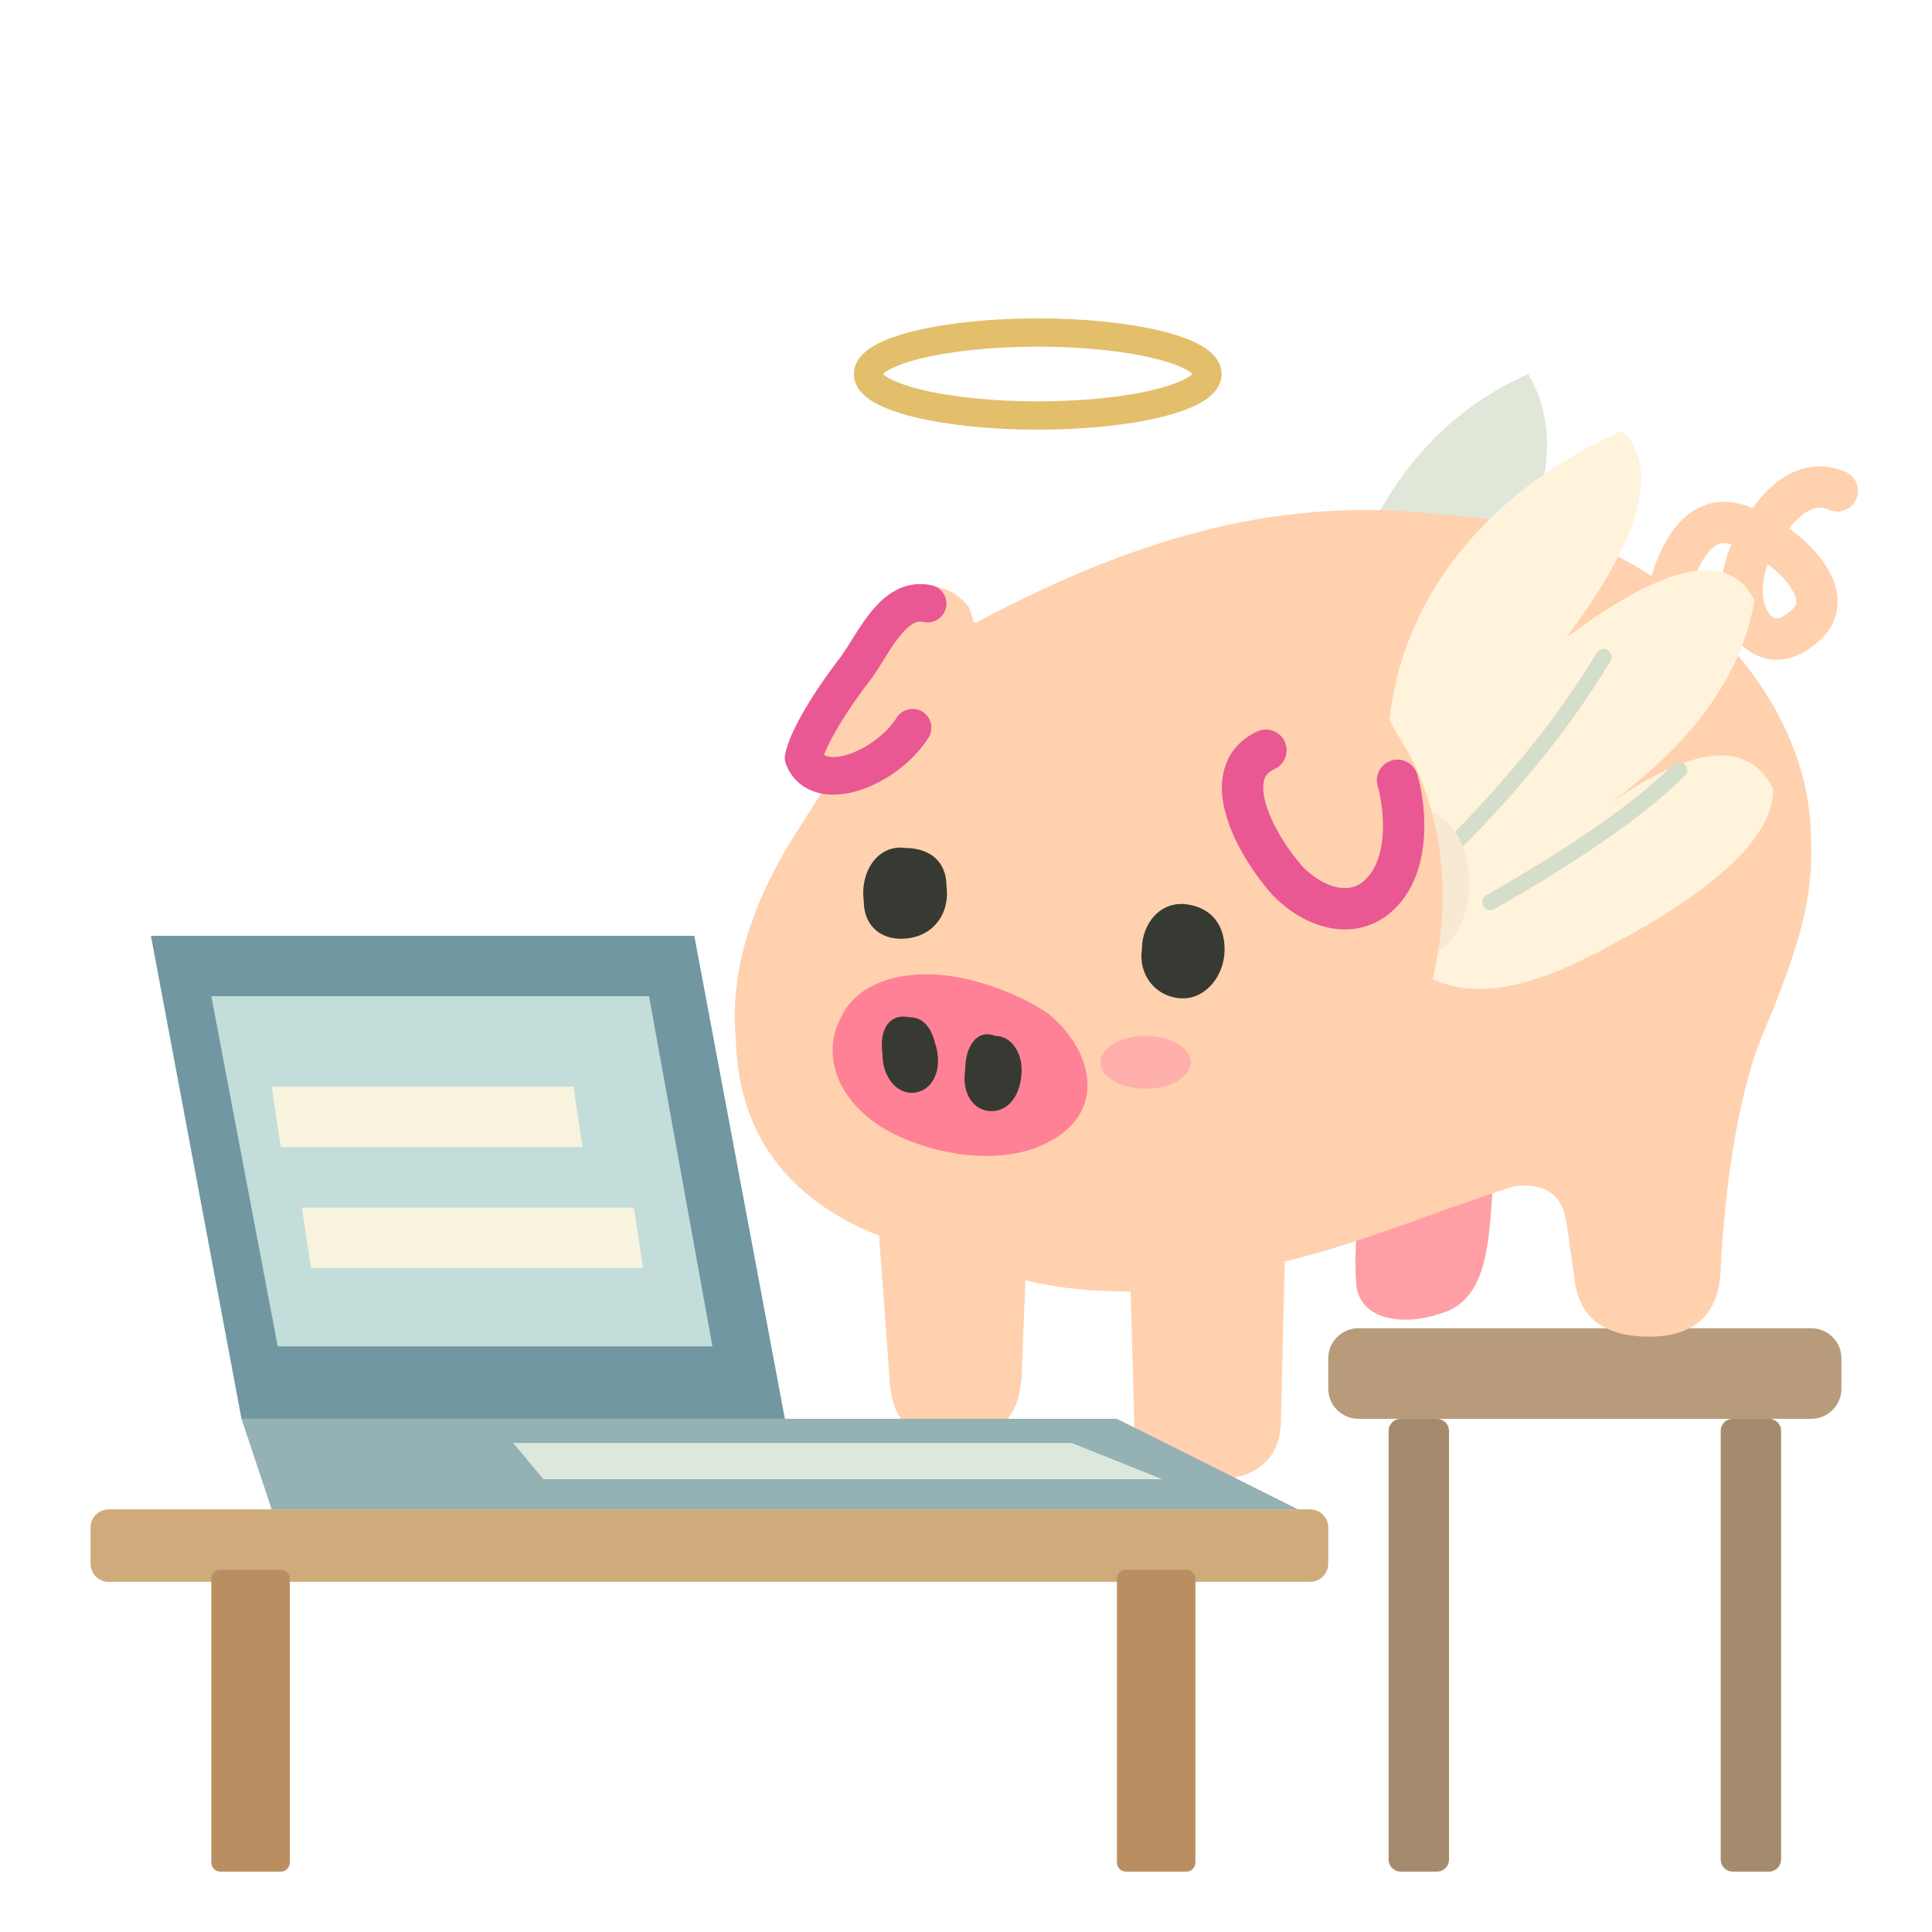
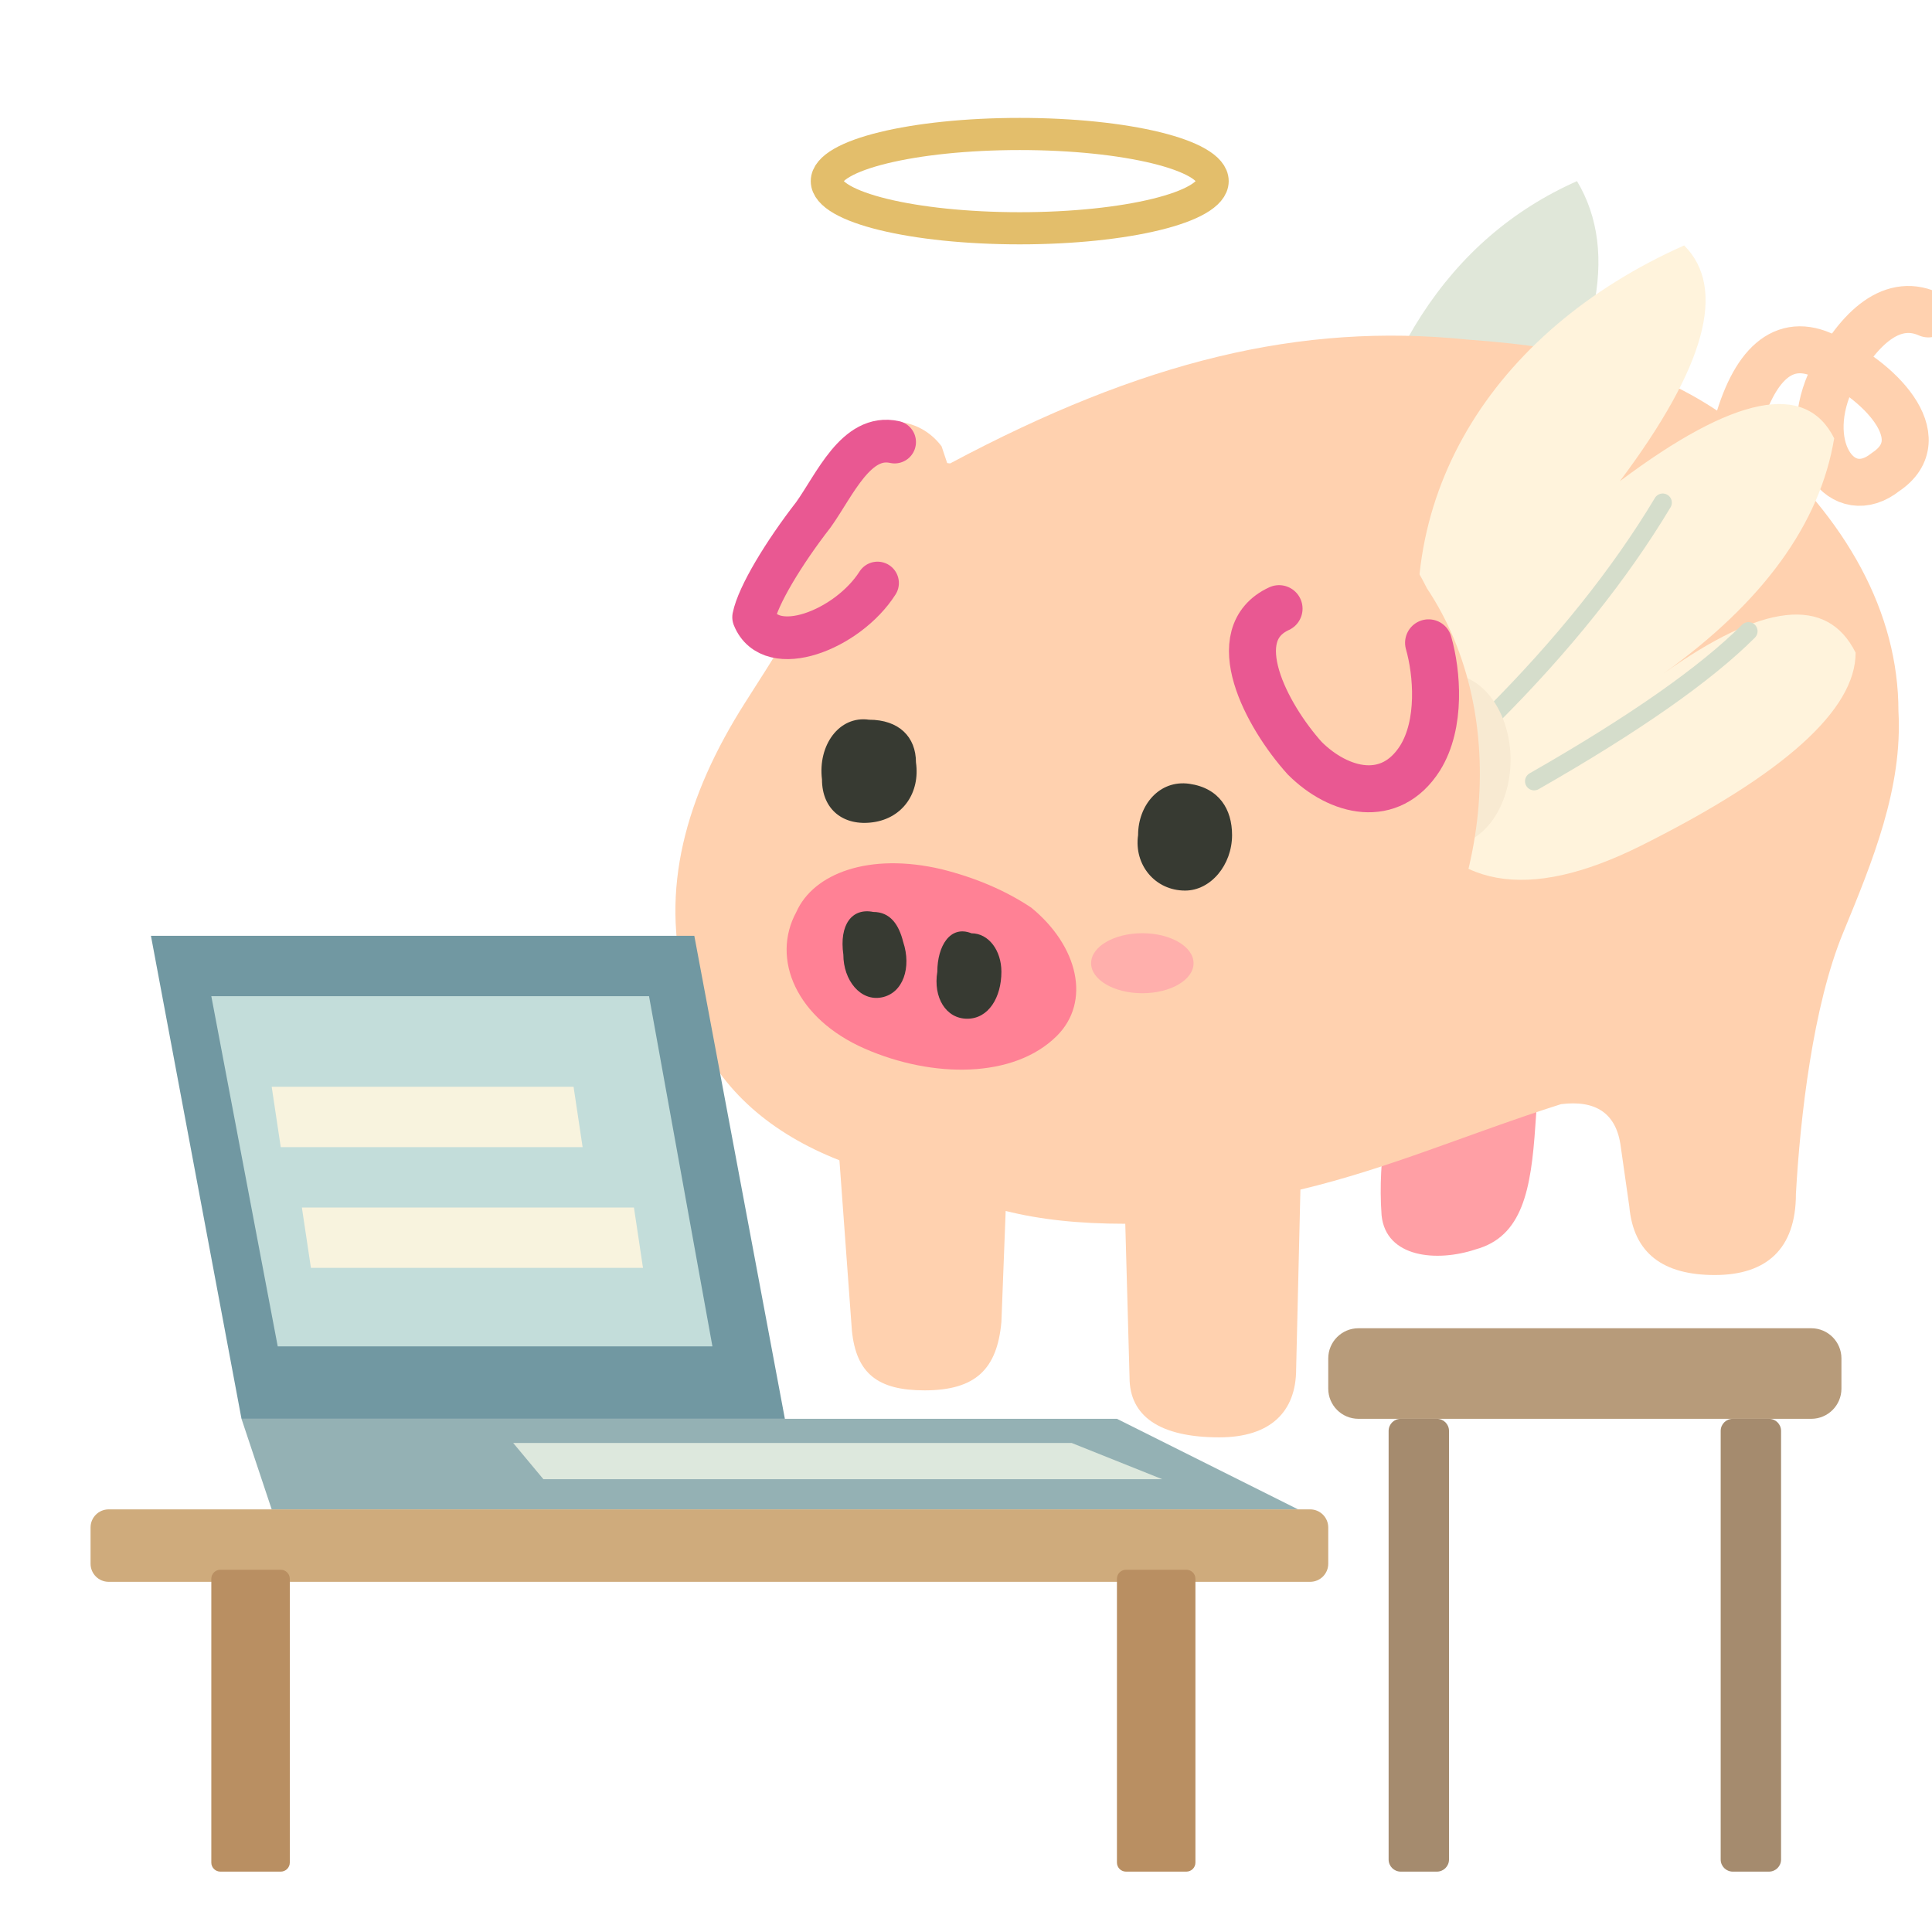
<svg xmlns="http://www.w3.org/2000/svg" width="64" height="64" viewBox="0 0 64 64" role="img" aria-label="天使猪·工作">
  <rect x="44" y="44" width="17" height="3" rx="1" fill="#B79B7A" />
  <rect x="46" y="47" width="2" height="15" rx="0.4" fill="#A58B6E" />
  <rect x="57" y="47" width="2" height="15" rx="0.4" fill="#A58B6E" />
  <g transform="translate(21 6) scale(0.71)">
-     <g transform="translate(3 9) scale(.88)">
+     <g>
      <path d="M33 17Q35 4 44 0Q47 5 41 14L39 22Z" fill="#E0E7D9" />
      <g transform="translate(-7.17 -0.78) scale(0.1993)" stroke-linecap="round" stroke-linejoin="round">
        <path fill="#FF9FA5" d="M214 210C213 221 210 232 211 246C212 256 224 257 233 254C244 251 246 240 247 225L248 211Z" />
        <path d="M294 62C298 47 305 40 315 45C327 50 341 64 329 72C319 80 309 67 316 51C322 39 330 31 339 35" fill="none" stroke="#FFD1AF" stroke-width="11" />
        <path fill="#FFD1AF" d="M110 70C155 46 192 37 231 41C259 43 279 48 298 64C320 83 332 105 332 128C333 146 326 163 319 180C312 197 309 223 308 241C308 254 301 260 289 260C277 260 270 255 269 244L267 230C266 222 261 219 253 220C231 227 213 235 192 240L191 282C191 292 185 298 173 298C159 298 152 293 152 284L151 248C140 248 131 247 123 245L122 271C121 282 116 287 104 287C93 287 88 283 87 273L84 232C63 224 52 210 48 192C42 170 48 148 62 126C69 115 75 106 80 94C87 79 96 68 110 70Z" />
        <path fill="#FFD1AF" d="M63 107C64 97 75 81 84 68C90 58 102 58 108 66L115 87L90 113Z" />
      </g>
      <path d="M37 24C35 15 40 7 49 3Q52 6 46 14Q54 8 56 12Q55 18 48 23Q55 18 57 22Q57 26 47 31Q39 35 36 29Z" fill="#FFF3DC" />
      <path d="M40 25Q45 20 48 15M42 28Q49 24 52 21" fill="none" stroke="#D5DDCB" stroke-width="0.85" stroke-linecap="round" stroke-linejoin="round" />
      <ellipse cx="38" cy="27" rx="2.9" ry="4" fill="#F8EAD2" />
      <path d="M14 14C23 8 33 11 37 19C41 25 40 34 35 40C31 46 23 49 15 47C7 46 2 42 2 35C2 27 8 20 14 14Z" fill="#FFD1AF" />
      <g transform="translate(-7.17 -0.78) scale(0.1993)" stroke-linecap="round" stroke-linejoin="round">
        <path d="M97 65C88 63 83 75 78 82C71 91 65 101 64 106C68 116 86 109 93 98" fill="none" stroke="#E95892" stroke-width="10" />
        <path d="M187 104C174 110 184 129 193 139C201 147 213 150 220 139C225 131 224 119 222 112" fill="none" stroke="#E95892" stroke-width="11" />
        <path fill="#373A32" d="M91 130C84 129 79 136 80 144C80 151 85 155 92 154C99 153 103 147 102 140C102 134 98 130 91 130Z" />
        <path fill="#373A32" d="M166 145C159 144 154 150 154 157C153 164 158 170 165 170C171 170 176 164 176 157C176 151 173 146 166 145Z" />
        <path fill="#FF8195" d="M108 165C91 161 78 166 74 175C68 186 74 200 90 207C106 214 125 214 135 204C143 196 140 183 129 174C123 170 116 167 108 165Z" />
        <path fill="#373A32" d="M92 175C87 174 84 178 85 185C85 191 89 196 94 195C99 194 101 188 99 182C98 178 96 175 92 175Z" />
        <path fill="#373A32" d="M115 180C110 178 107 183 107 189C106 195 109 200 114 200C119 200 122 195 122 189C122 184 119 180 115 180Z" />
      </g>
      <ellipse cx="23.72" cy="36.49" rx="2.39" ry="1.4" fill="#FFAFAC" />
      <ellipse cx="18" cy="0" rx="9" ry="2.2" fill="none" stroke="#E3BE6B" stroke-width="1.5" />
    </g>
  </g>
  <path d="M5 31H23L26 47H8Z" fill="#7198A2" />
  <path d="M7 33H21.5L23.6 44.6H9.2Z" fill="#C3DDDA" />
  <path d="M9 36H19L19.3 38H9.3ZM10 40H21L21.3 42H10.3Z" fill="#F8F3DE" />
  <path d="M8 47H37L43 50H9Z" fill="#94B1B4" />
  <path d="M17 47.8H35.5L38.5 49H18Z" fill="#DDE8DD" />
  <rect x="3" y="50" width="41" height="2.4" rx="0.6" fill="#CFAB7C" />
  <rect x="7" y="52" width="2.6" height="10" rx="0.3" fill="#B98F62" />
  <rect x="37" y="52" width="2.6" height="10" rx="0.3" fill="#B98F62" />
</svg>
